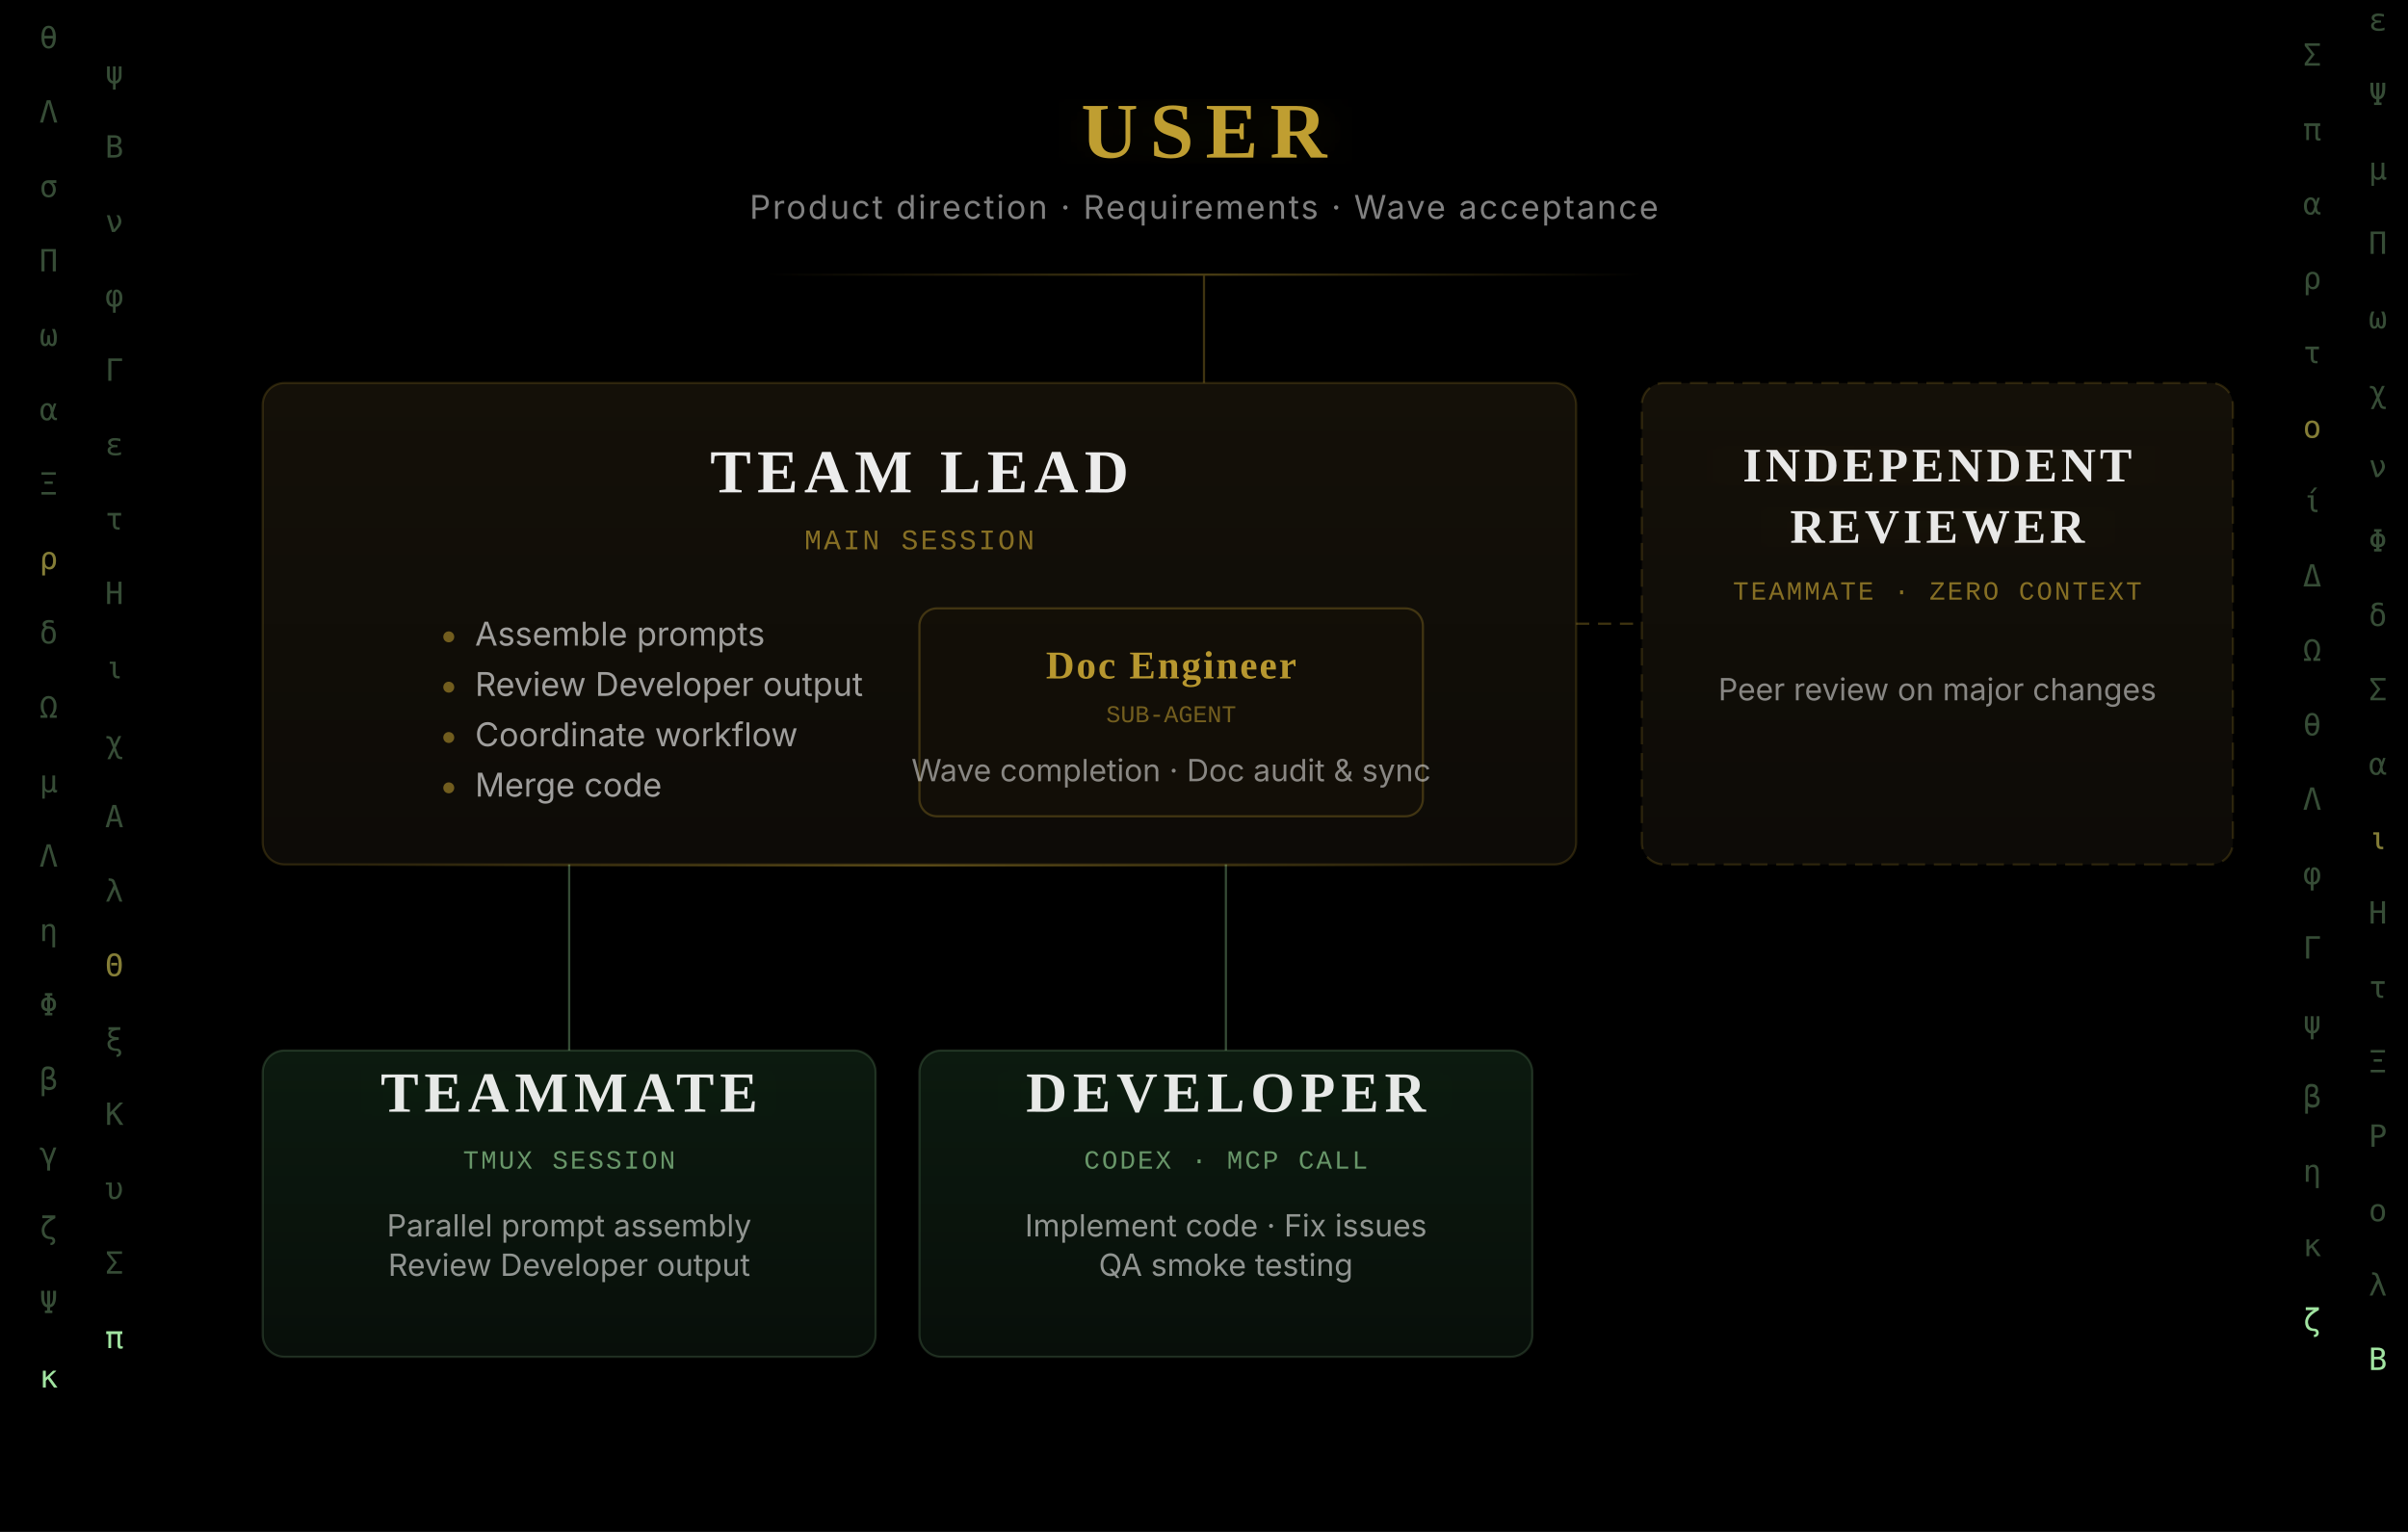
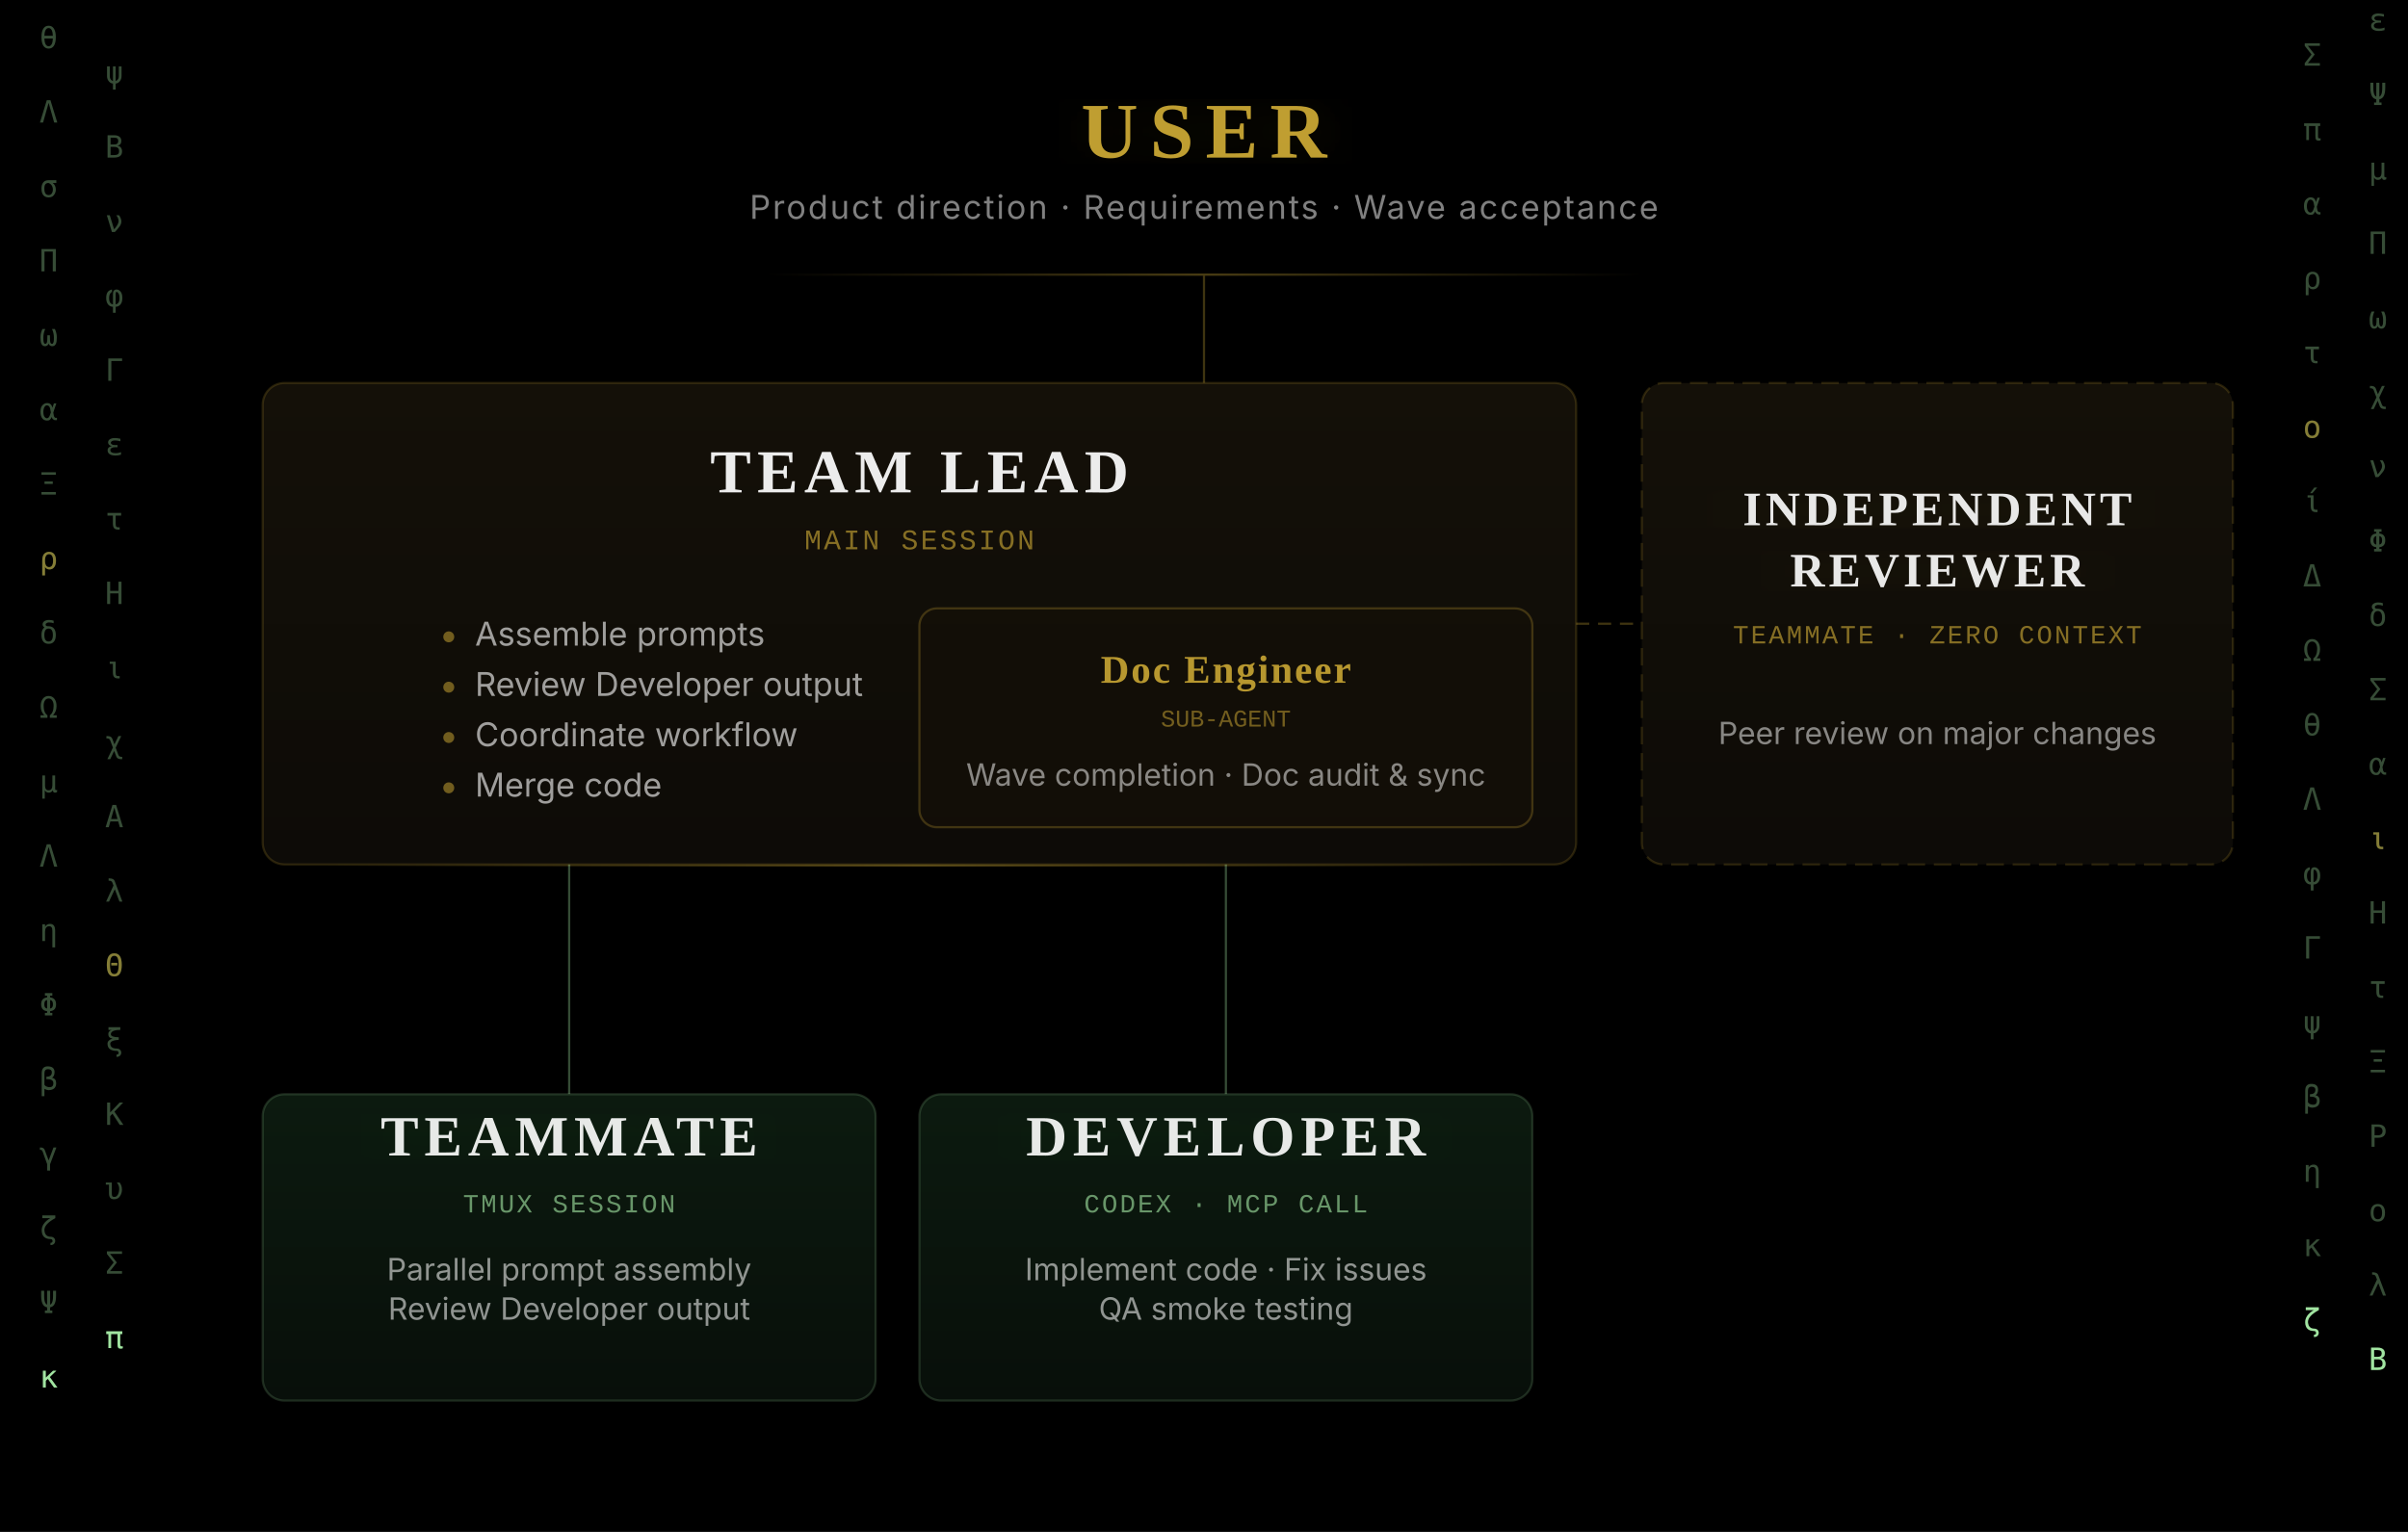
<svg xmlns="http://www.w3.org/2000/svg" viewBox="0 0 1100 700" width="1100" height="700">
  <defs>
    <linearGradient id="gold-line" x1="0" y1="0" x2="1" y2="0">
      <stop offset="0%" stop-color="rgba(212,175,55,0)" />
      <stop offset="50%" stop-color="rgba(212,175,55,0.35)" />
      <stop offset="100%" stop-color="rgba(212,175,55,0)" />
    </linearGradient>
    <linearGradient id="card-lead" x1="0" y1="0" x2="0" y2="1">
      <stop offset="0%" stop-color="#141008" />
      <stop offset="100%" stop-color="#0d0b07" />
    </linearGradient>
    <linearGradient id="card-exec" x1="0" y1="0" x2="0" y2="1">
      <stop offset="0%" stop-color="#0c1a0f" />
      <stop offset="100%" stop-color="#080f0a" />
    </linearGradient>
    <filter id="glow-gold">
      <feGaussianBlur stdDeviation="12" />
    </filter>
    <filter id="glow-green">
      <feGaussianBlur stdDeviation="10" />
    </filter>
  </defs>
  <rect width="1100" height="700" fill="#000" />
  <g font-family="monospace" font-size="14" fill="rgba(180,255,180,0.3)">
    <text x="18" y="22">θ</text>
    <text x="18" y="56">Λ</text>
    <text x="18" y="90">σ</text>
    <text x="18" y="124">Π</text>
    <text x="18" y="158">ω</text>
    <text x="18" y="192">α</text>
    <text x="18" y="226">Ξ</text>
    <text x="18" y="260">ρ</text>
    <text x="18" y="294">δ</text>
    <text x="18" y="328">Ω</text>
    <text x="18" y="362">μ</text>
    <text x="18" y="396">Λ</text>
    <text x="18" y="430">η</text>
    <text x="18" y="464">Φ</text>
    <text x="18" y="498">β</text>
    <text x="18" y="532">γ</text>
    <text x="18" y="566">ζ</text>
    <text x="18" y="600">Ψ</text>
    <text x="18" y="634">κ</text>
    <text x="48" y="38">ψ</text>
    <text x="48" y="72">Β</text>
    <text x="48" y="106">ν</text>
    <text x="48" y="140">φ</text>
    <text x="48" y="174">Γ</text>
    <text x="48" y="208">ε</text>
    <text x="48" y="242">τ</text>
    <text x="48" y="276">Η</text>
    <text x="48" y="310">ι</text>
    <text x="48" y="344">χ</text>
    <text x="48" y="378">Α</text>
    <text x="48" y="412">λ</text>
    <text x="48" y="446">Θ</text>
    <text x="48" y="480">ξ</text>
    <text x="48" y="514">Κ</text>
    <text x="48" y="548">υ</text>
    <text x="48" y="582">Σ</text>
    <text x="48" y="616">π</text>
  </g>
  <g font-family="monospace" font-size="14" fill="rgba(180,255,180,0.85)">
    <text x="18" y="634">κ</text>
    <text x="48" y="616">π</text>
  </g>
  <g font-family="monospace" font-size="14" fill="rgba(212,175,55,0.5)">
    <text x="18" y="260">ρ</text>
    <text x="48" y="446">Θ</text>
  </g>
  <g font-family="monospace" font-size="14" fill="rgba(180,255,180,0.3)">
    <text x="1052" y="30">Σ</text>
    <text x="1052" y="64">π</text>
    <text x="1052" y="98">α</text>
    <text x="1052" y="132">ρ</text>
    <text x="1052" y="166">τ</text>
    <text x="1052" y="200">ο</text>
    <text x="1052" y="234">ί</text>
    <text x="1052" y="268">Δ</text>
    <text x="1052" y="302">Ω</text>
    <text x="1052" y="336">θ</text>
    <text x="1052" y="370">Λ</text>
    <text x="1052" y="404">φ</text>
    <text x="1052" y="438">Γ</text>
    <text x="1052" y="472">ψ</text>
    <text x="1052" y="506">β</text>
    <text x="1052" y="540">η</text>
    <text x="1052" y="574">κ</text>
    <text x="1052" y="608">ζ</text>
    <text x="1082" y="14">ε</text>
    <text x="1082" y="48">Ψ</text>
    <text x="1082" y="82">μ</text>
    <text x="1082" y="116">Π</text>
    <text x="1082" y="150">ω</text>
    <text x="1082" y="184">χ</text>
    <text x="1082" y="218">ν</text>
    <text x="1082" y="252">Φ</text>
    <text x="1082" y="286">δ</text>
    <text x="1082" y="320">Σ</text>
    <text x="1082" y="354">α</text>
    <text x="1082" y="388">ι</text>
    <text x="1082" y="422">Η</text>
    <text x="1082" y="456">τ</text>
    <text x="1082" y="490">Ξ</text>
    <text x="1082" y="524">Ρ</text>
    <text x="1082" y="558">ο</text>
    <text x="1082" y="592">λ</text>
    <text x="1082" y="626">Β</text>
  </g>
  <g font-family="monospace" font-size="14" fill="rgba(180,255,180,0.85)">
    <text x="1052" y="608">ζ</text>
    <text x="1082" y="626">Β</text>
  </g>
  <g font-family="monospace" font-size="14" fill="rgba(212,175,55,0.5)">
    <text x="1052" y="200">ο</text>
    <text x="1082" y="388">ι</text>
  </g>
  <g transform="translate(50,0)">
    <text x="500" y="72" text-anchor="middle" fill="rgba(212,175,55,0.12)" font-family="Georgia, 'Times New Roman', serif" font-size="36" font-weight="900" letter-spacing="0.15em" filter="url(#glow-gold)">USER</text>
    <text x="500" y="72" text-anchor="middle" fill="rgba(212,175,55,0.9)" font-family="Georgia, 'Times New Roman', serif" font-size="36" font-weight="900" letter-spacing="0.15em">USER</text>
    <text x="500" y="100" text-anchor="middle" fill="rgba(255,255,255,0.5)" font-family="-apple-system, BlinkMacSystemFont, 'Segoe UI', sans-serif" font-size="15" letter-spacing="0.06em">Product direction · Requirements · Wave acceptance</text>
    <rect x="300" y="125" width="400" height="1" fill="url(#gold-line)" />
    <line x1="500" y1="126" x2="500" y2="175" stroke="rgba(212,175,55,0.3)" stroke-width="1" />
    <rect x="70" y="175" width="600" height="220" rx="10" fill="url(#card-lead)" stroke="rgba(212,175,55,0.18)" stroke-width="1" />
    <text x="370" y="225" text-anchor="middle" fill="rgba(255,255,255,0.92)" font-family="Georgia, 'Times New Roman', serif" font-size="28" font-weight="900" letter-spacing="0.1em">TEAM LEAD</text>
    <text x="370" y="251" text-anchor="middle" fill="rgba(212,175,55,0.6)" font-family="'Courier New', monospace" font-size="13" letter-spacing="0.08em">MAIN SESSION</text>
    <g fill="rgba(212,175,55,0.5)">
      <circle cx="155" cy="291" r="2.5" />
      <circle cx="155" cy="314" r="2.5" />
      <circle cx="155" cy="337" r="2.5" />
      <circle cx="155" cy="360" r="2.5" />
    </g>
    <g fill="rgba(255,255,255,0.6)" font-family="-apple-system, BlinkMacSystemFont, 'Segoe UI', sans-serif" font-size="15">
      <text x="167" y="295">Assemble prompts</text>
      <text x="167" y="318">Review Developer output</text>
      <text x="167" y="341">Coordinate workflow</text>
      <text x="167" y="364">Merge code</text>
    </g>
-     <rect x="370" y="278" width="230" height="95" rx="8" fill="rgba(20,16,8,0.6)" stroke="rgba(212,175,55,0.25)" stroke-width="1" />
-     <text x="485" y="310" text-anchor="middle" fill="rgba(212,175,55,0.85)" font-family="Georgia, 'Times New Roman', serif" font-size="18" font-weight="bold" letter-spacing="0.05em">Doc Engineer</text>
-     <text x="485" y="330" text-anchor="middle" fill="rgba(212,175,55,0.5)" font-family="'Courier New', monospace" font-size="11">SUB-AGENT</text>
-     <text x="485" y="357" text-anchor="middle" fill="rgba(255,255,255,0.5)" font-family="-apple-system, BlinkMacSystemFont, 'Segoe UI', sans-serif" font-size="14">Wave completion · Doc audit &amp; sync</text>
+     <rect x="370" y="278" width="280" height="100" rx="8" fill="rgba(20,16,8,0.6)" stroke="rgba(212,175,55,0.25)" stroke-width="1" />
+     <text x="510" y="312" text-anchor="middle" fill="rgba(212,175,55,0.85)" font-family="Georgia, 'Times New Roman', serif" font-size="18" font-weight="bold" letter-spacing="0.05em">Doc Engineer</text>
+     <text x="510" y="332" text-anchor="middle" fill="rgba(212,175,55,0.5)" font-family="'Courier New', monospace" font-size="11">SUB-AGENT</text>
+     <text x="510" y="359" text-anchor="middle" fill="rgba(255,255,255,0.5)" font-family="-apple-system, BlinkMacSystemFont, 'Segoe UI', sans-serif" font-size="14">Wave completion · Doc audit &amp; sync</text>
    <rect x="700" y="175" width="270" height="220" rx="10" fill="url(#card-lead)" stroke="rgba(212,175,55,0.18)" stroke-width="1" stroke-dasharray="8,4" />
-     <text x="835" y="220" text-anchor="middle" fill="rgba(212,175,55,0.12)" font-family="Georgia, 'Times New Roman', serif" font-size="22" font-weight="900" letter-spacing="0.08em" filter="url(#glow-gold)">INDEPENDENT</text>
-     <text x="835" y="220" text-anchor="middle" fill="rgba(255,255,255,0.9)" font-family="Georgia, 'Times New Roman', serif" font-size="22" font-weight="900" letter-spacing="0.08em">INDEPENDENT</text>
-     <text x="835" y="248" text-anchor="middle" fill="rgba(212,175,55,0.12)" font-family="Georgia, 'Times New Roman', serif" font-size="22" font-weight="900" letter-spacing="0.08em" filter="url(#glow-gold)">REVIEWER</text>
-     <text x="835" y="248" text-anchor="middle" fill="rgba(255,255,255,0.9)" font-family="Georgia, 'Times New Roman', serif" font-size="22" font-weight="900" letter-spacing="0.08em">REVIEWER</text>
-     <text x="835" y="274" text-anchor="middle" fill="rgba(212,175,55,0.6)" font-family="'Courier New', monospace" font-size="12" letter-spacing="0.08em">TEAMMATE · ZERO CONTEXT</text>
-     <text x="835" y="320" text-anchor="middle" fill="rgba(255,255,255,0.5)" font-family="-apple-system, BlinkMacSystemFont, 'Segoe UI', sans-serif" font-size="14">Peer review on major changes</text>
+     <text x="835" y="240" text-anchor="middle" fill="rgba(212,175,55,0.12)" font-family="Georgia, 'Times New Roman', serif" font-size="22" font-weight="900" letter-spacing="0.08em" filter="url(#glow-gold)">INDEPENDENT</text>
+     <text x="835" y="240" text-anchor="middle" fill="rgba(255,255,255,0.9)" font-family="Georgia, 'Times New Roman', serif" font-size="22" font-weight="900" letter-spacing="0.08em">INDEPENDENT</text>
+     <text x="835" y="268" text-anchor="middle" fill="rgba(212,175,55,0.12)" font-family="Georgia, 'Times New Roman', serif" font-size="22" font-weight="900" letter-spacing="0.08em" filter="url(#glow-gold)">REVIEWER</text>
+     <text x="835" y="268" text-anchor="middle" fill="rgba(255,255,255,0.9)" font-family="Georgia, 'Times New Roman', serif" font-size="22" font-weight="900" letter-spacing="0.08em">REVIEWER</text>
+     <text x="835" y="294" text-anchor="middle" fill="rgba(212,175,55,0.6)" font-family="'Courier New', monospace" font-size="12" letter-spacing="0.08em">TEAMMATE · ZERO CONTEXT</text>
+     <text x="835" y="340" text-anchor="middle" fill="rgba(255,255,255,0.5)" font-family="-apple-system, BlinkMacSystemFont, 'Segoe UI', sans-serif" font-size="14">Peer review on major changes</text>
    <line x1="670" y1="285" x2="700" y2="285" stroke="rgba(212,175,55,0.3)" stroke-width="1" stroke-dasharray="6,4" />
    <rect x="100" y="395" width="540" height="1" fill="url(#gold-line)" />
-     <line x1="210" y1="395" x2="210" y2="480" stroke="rgba(180,255,180,0.3)" stroke-width="1" />
-     <line x1="510" y1="395" x2="510" y2="480" stroke="rgba(180,255,180,0.3)" stroke-width="1" />
-     <rect x="70" y="480" width="280" height="140" rx="10" fill="url(#card-exec)" stroke="rgba(180,255,180,0.15)" stroke-width="1" />
-     <text x="210" y="508" text-anchor="middle" fill="rgba(0,255,65,0.06)" font-family="Georgia, 'Times New Roman', serif" font-size="26" font-weight="900" letter-spacing="0.1em" filter="url(#glow-green)">TEAMMATE</text>
-     <text x="210" y="508" text-anchor="middle" fill="rgba(255,255,255,0.9)" font-family="Georgia, 'Times New Roman', serif" font-size="26" font-weight="900" letter-spacing="0.1em">TEAMMATE</text>
-     <text x="210" y="534" text-anchor="middle" fill="rgba(180,255,180,0.55)" font-family="'Courier New', monospace" font-size="12" letter-spacing="0.08em">TMUX SESSION</text>
+     <line x1="210" y1="395" x2="210" y2="500" stroke="rgba(180,255,180,0.3)" stroke-width="1" />
+     <line x1="510" y1="395" x2="510" y2="500" stroke="rgba(180,255,180,0.3)" stroke-width="1" />
+     <rect x="70" y="500" width="280" height="140" rx="10" fill="url(#card-exec)" stroke="rgba(180,255,180,0.15)" stroke-width="1" />
+     <text x="210" y="528" text-anchor="middle" fill="rgba(0,255,65,0.06)" font-family="Georgia, 'Times New Roman', serif" font-size="26" font-weight="900" letter-spacing="0.1em" filter="url(#glow-green)">TEAMMATE</text>
+     <text x="210" y="528" text-anchor="middle" fill="rgba(255,255,255,0.9)" font-family="Georgia, 'Times New Roman', serif" font-size="26" font-weight="900" letter-spacing="0.1em">TEAMMATE</text>
+     <text x="210" y="554" text-anchor="middle" fill="rgba(180,255,180,0.55)" font-family="'Courier New', monospace" font-size="12" letter-spacing="0.08em">TMUX SESSION</text>
    <g fill="rgba(255,255,255,0.55)" font-family="-apple-system, BlinkMacSystemFont, 'Segoe UI', sans-serif" font-size="14" text-anchor="middle">
-       <text x="210" y="565">Parallel prompt assembly</text>
-       <text x="210" y="583">Review Developer output</text>
+       <text x="210" y="585">Parallel prompt assembly</text>
+       <text x="210" y="603">Review Developer output</text>
    </g>
-     <rect x="370" y="480" width="280" height="140" rx="10" fill="url(#card-exec)" stroke="rgba(180,255,180,0.15)" stroke-width="1" />
-     <text x="510" y="508" text-anchor="middle" fill="rgba(0,255,65,0.06)" font-family="Georgia, 'Times New Roman', serif" font-size="26" font-weight="900" letter-spacing="0.1em" filter="url(#glow-green)">DEVELOPER</text>
-     <text x="510" y="508" text-anchor="middle" fill="rgba(255,255,255,0.9)" font-family="Georgia, 'Times New Roman', serif" font-size="26" font-weight="900" letter-spacing="0.1em">DEVELOPER</text>
-     <text x="510" y="534" text-anchor="middle" fill="rgba(180,255,180,0.55)" font-family="'Courier New', monospace" font-size="12" letter-spacing="0.08em">CODEX · MCP CALL</text>
+     <rect x="370" y="500" width="280" height="140" rx="10" fill="url(#card-exec)" stroke="rgba(180,255,180,0.15)" stroke-width="1" />
+     <text x="510" y="528" text-anchor="middle" fill="rgba(0,255,65,0.06)" font-family="Georgia, 'Times New Roman', serif" font-size="26" font-weight="900" letter-spacing="0.1em" filter="url(#glow-green)">DEVELOPER</text>
+     <text x="510" y="528" text-anchor="middle" fill="rgba(255,255,255,0.9)" font-family="Georgia, 'Times New Roman', serif" font-size="26" font-weight="900" letter-spacing="0.1em">DEVELOPER</text>
+     <text x="510" y="554" text-anchor="middle" fill="rgba(180,255,180,0.55)" font-family="'Courier New', monospace" font-size="12" letter-spacing="0.08em">CODEX · MCP CALL</text>
    <g fill="rgba(255,255,255,0.55)" font-family="-apple-system, BlinkMacSystemFont, 'Segoe UI', sans-serif" font-size="14" text-anchor="middle">
-       <text x="510" y="565">Implement code · Fix issues</text>
-       <text x="510" y="583">QA smoke testing</text>
+       <text x="510" y="585">Implement code · Fix issues</text>
+       <text x="510" y="603">QA smoke testing</text>
    </g>
  </g>
</svg>
